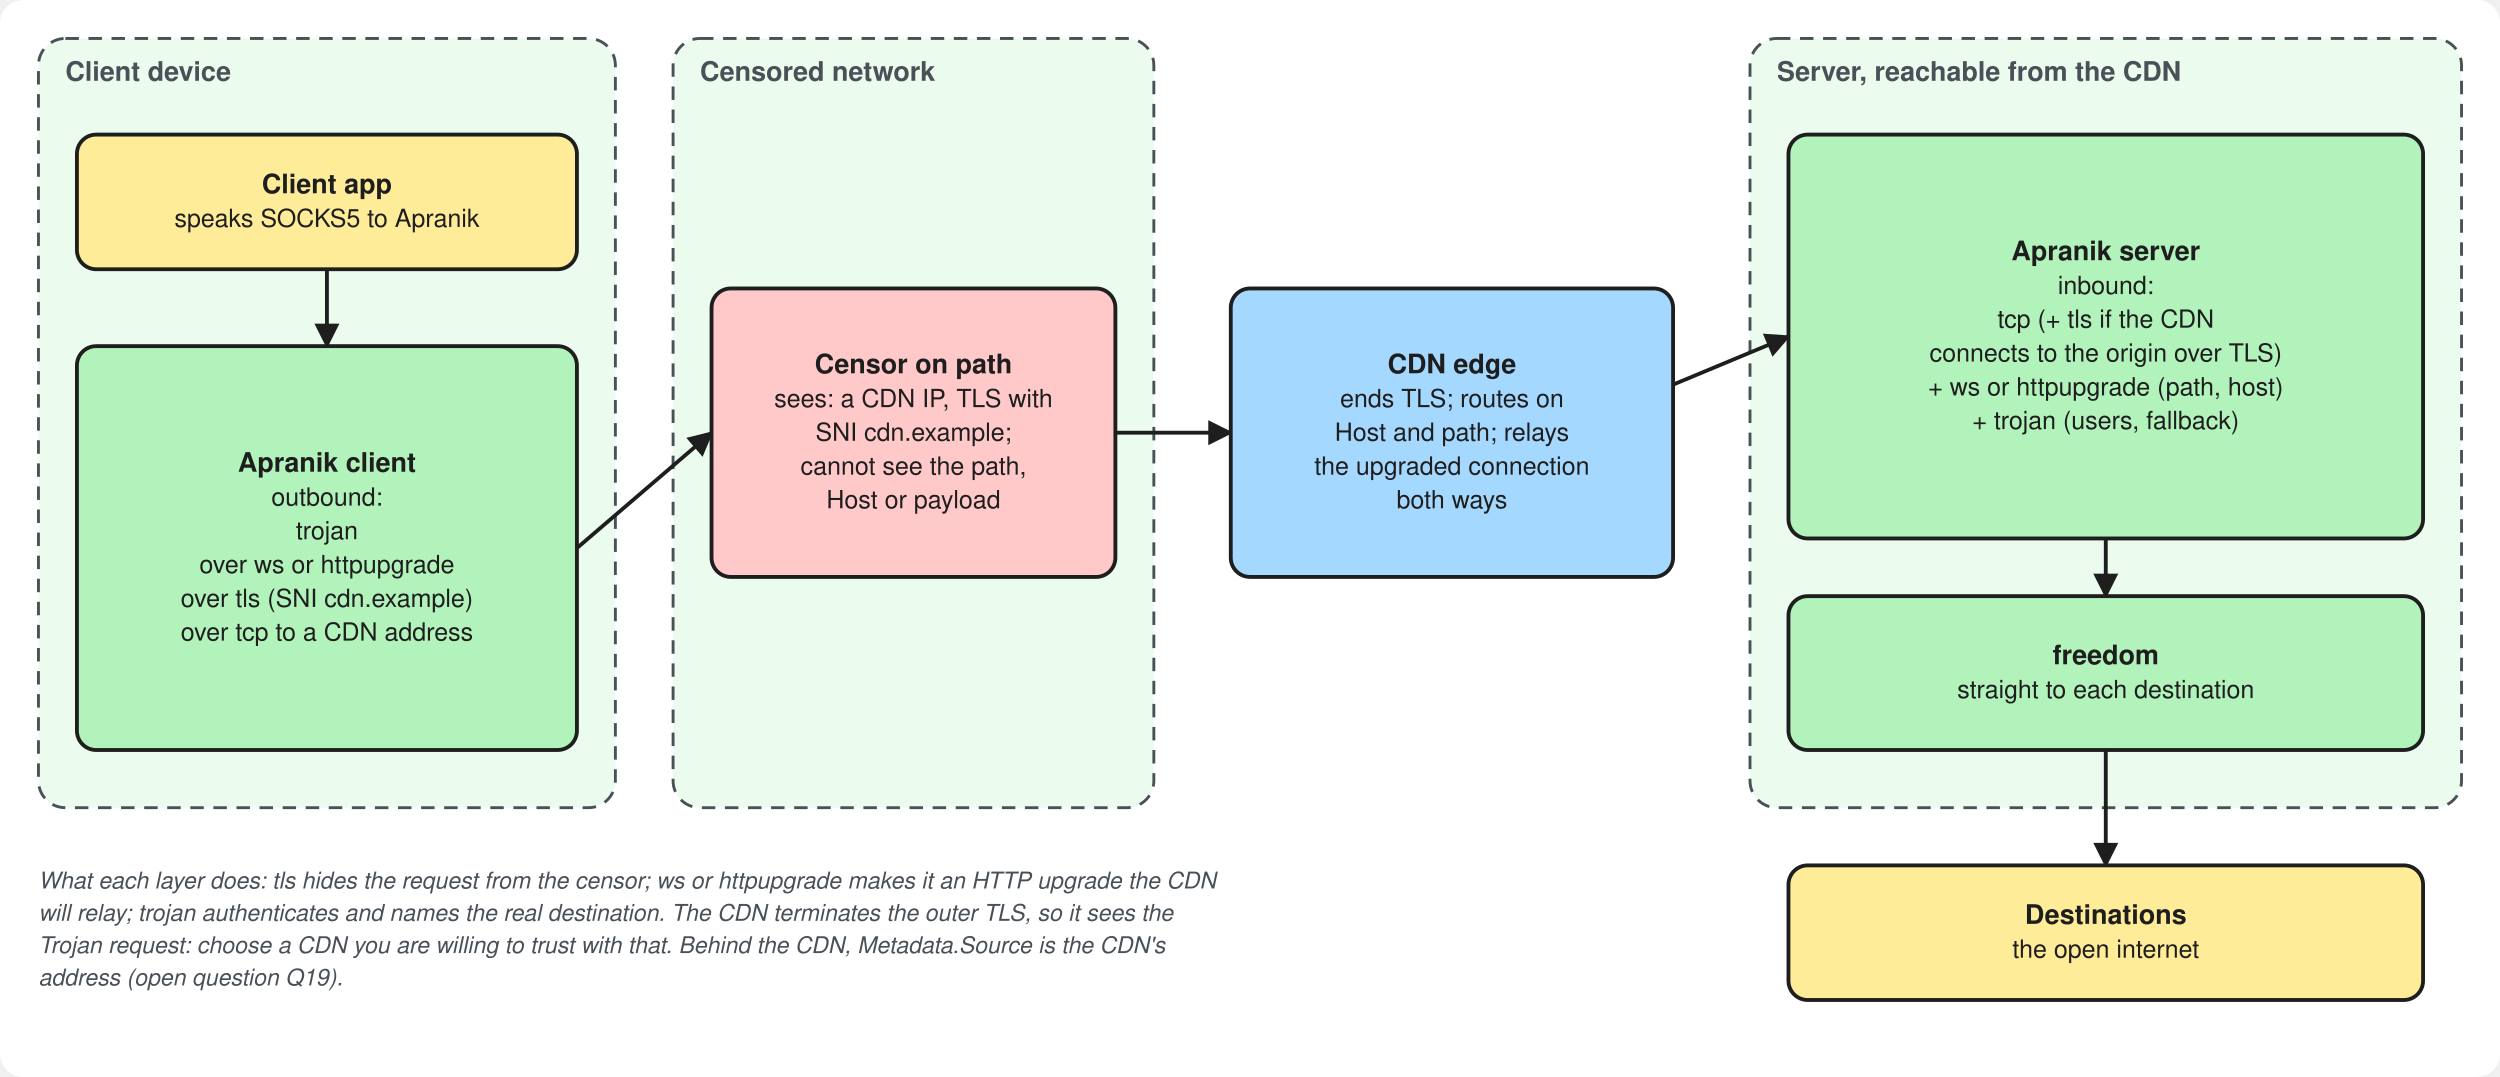
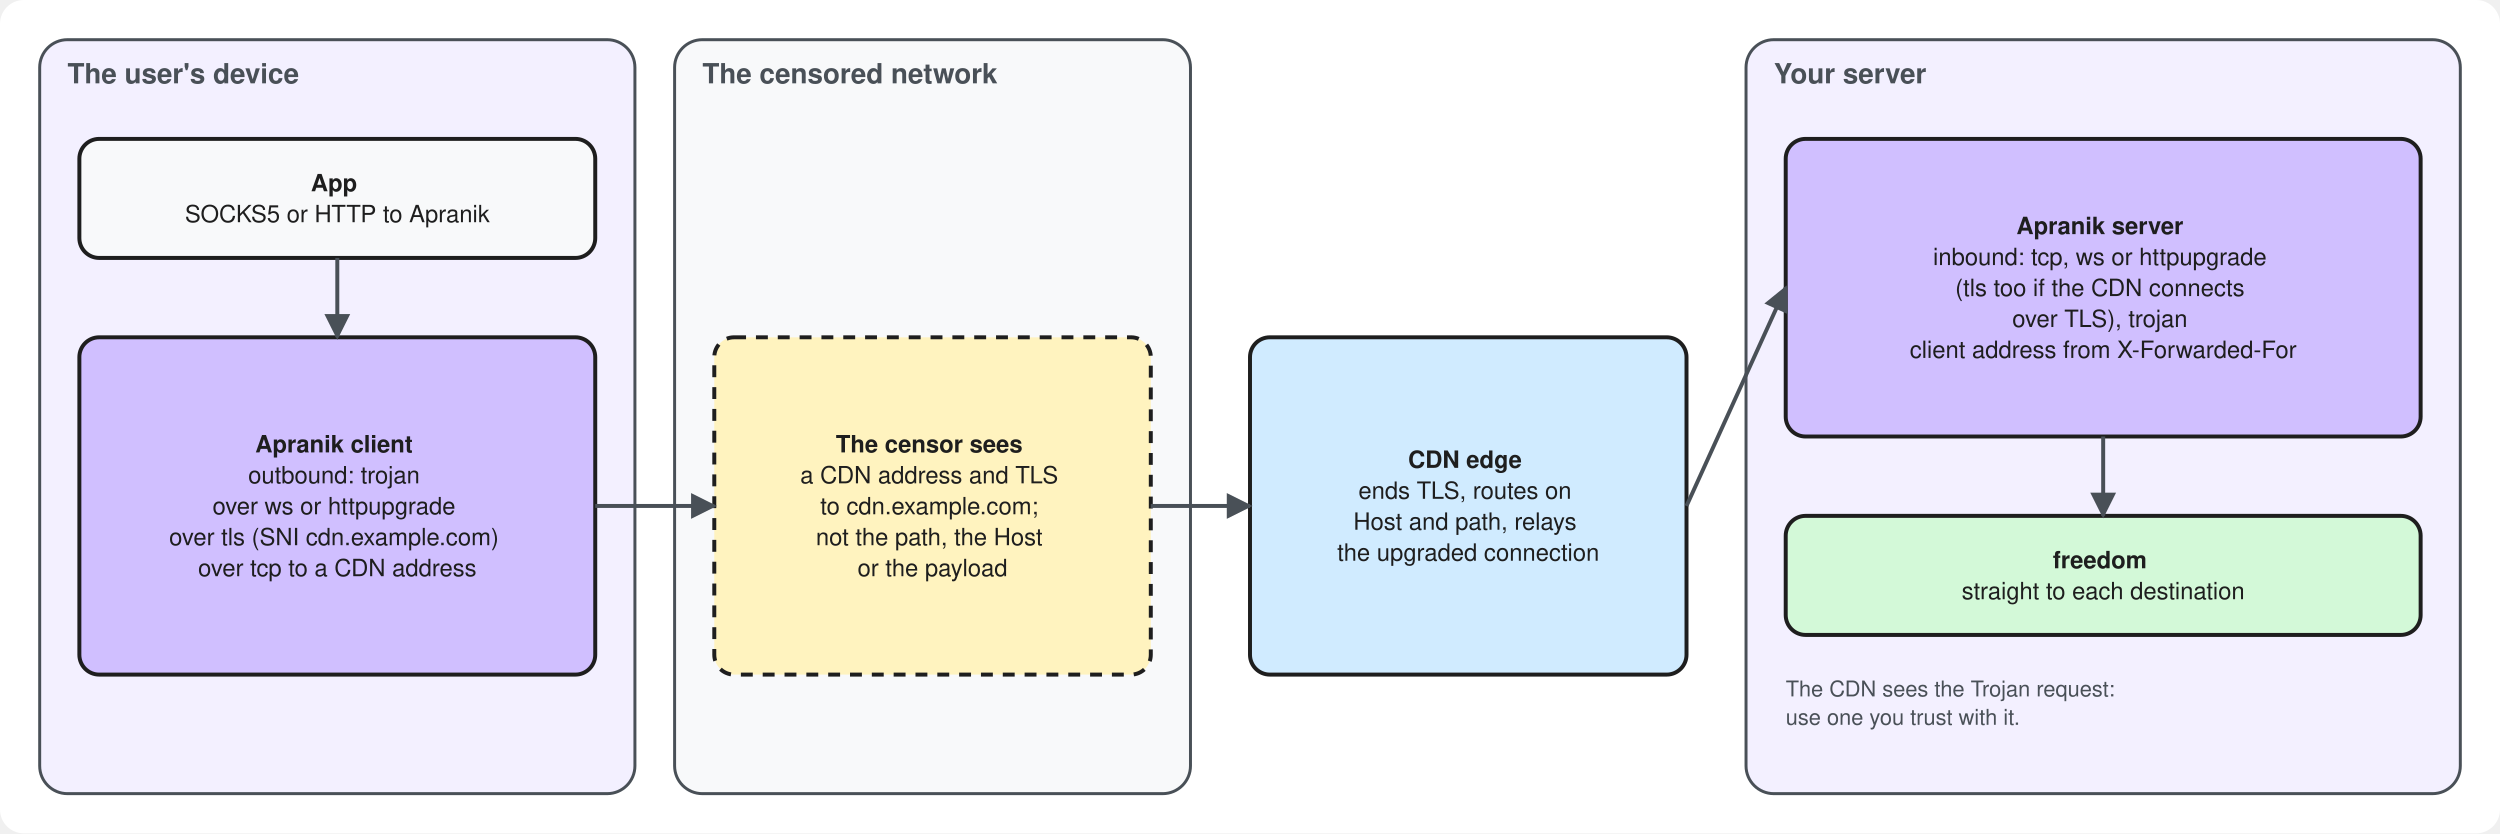
- <svg xmlns="http://www.w3.org/2000/svg" viewBox="0 0 1300 560" width="1300" height="560" role="img" aria-label="Trojan over WebSocket or HTTPUpgrade behind a CDN">
+ <svg xmlns="http://www.w3.org/2000/svg" viewBox="0 0 1260 420" width="1260" height="420" role="img" aria-label="Trojan behind a CDN: the Apranik client sends trojan over ws or httpupgrade over TLS to a CDN address. The censor sees only the CDN address and TLS to the CDN's name. The CDN ends TLS, routes on Host and path, and relays the upgraded connection to the Apranik server, which reads the client's address from X-Forwarded-For and sends traffic out through freedom.">
  <defs>
    <marker id="h0" viewBox="0 0 10 10" refX="9" refY="5" markerUnits="userSpaceOnUse" markerWidth="13" markerHeight="13" orient="auto-start-reverse">
-       <path d="M0,0 L10,5 L0,10 z" fill="#1e1e1e" />
+       <path d="M0,0 L10,5 L0,10 z" fill="#495057" />
    </marker>
  </defs>
-   <rect x="0" y="0" width="1300" height="560" rx="12" fill="#ffffff" />
+   <rect x="0" y="0" width="1260" height="420" rx="12" fill="#ffffff" />
  <g font-family="Helvetica, Arial, sans-serif" fill="#1e1e1e">
-     <rect x="20" y="20" width="300" height="400" rx="14" fill="#ebfbee" stroke="#495057" stroke-width="1.5" stroke-dasharray="7 5" />
-     <text class="group-label" x="34" y="42" font-size="14" font-weight="bold" fill="#495057">Client device</text>
-     <rect x="350" y="20" width="250" height="400" rx="14" fill="#ebfbee" stroke="#495057" stroke-width="1.5" stroke-dasharray="7 5" />
-     <text class="group-label" x="364" y="42" font-size="14" font-weight="bold" fill="#495057">Censored network</text>
-     <rect x="910" y="20" width="370" height="400" rx="14" fill="#ebfbee" stroke="#495057" stroke-width="1.5" stroke-dasharray="7 5" />
-     <text class="group-label" x="924" y="42" font-size="14" font-weight="bold" fill="#495057">Server, reachable from the CDN</text>
-     <polyline points="170,140 170,180" fill="none" stroke="#1e1e1e" stroke-width="2" marker-end="url(#h0)" />
-     <polyline points="300,285 370,225" fill="none" stroke="#1e1e1e" stroke-width="2" marker-end="url(#h0)" />
-     <polyline points="580,225 640,225" fill="none" stroke="#1e1e1e" stroke-width="2" marker-end="url(#h0)" />
-     <polyline points="870,200 930,175" fill="none" stroke="#1e1e1e" stroke-width="2" marker-end="url(#h0)" />
-     <polyline points="1095,280 1095,310" fill="none" stroke="#1e1e1e" stroke-width="2" marker-end="url(#h0)" />
-     <polyline points="1095,390 1095,450" fill="none" stroke="#1e1e1e" stroke-width="2" marker-end="url(#h0)" />
-     <rect x="40" y="70" width="260" height="70" rx="10" fill="#ffec99" stroke="#1e1e1e" stroke-width="2" />
-     <text x="170.0" y="100.5" text-anchor="middle" font-size="14" font-weight="bold">Client app</text>
-     <text x="170.0" y="118.0" text-anchor="middle" font-size="13">speaks SOCKS5 to Apranik</text>
-     <rect x="40" y="180" width="260" height="210" rx="10" fill="#b2f2bb" stroke="#1e1e1e" stroke-width="2" />
-     <text x="170.0" y="245.3" text-anchor="middle" font-size="14" font-weight="bold">Apranik client</text>
-     <text x="170.0" y="262.9" text-anchor="middle" font-size="13">outbound:</text>
-     <text x="170.0" y="280.4" text-anchor="middle" font-size="13">trojan</text>
-     <text x="170.0" y="298.0" text-anchor="middle" font-size="13">over ws or httpupgrade</text>
-     <text x="170.0" y="315.6" text-anchor="middle" font-size="13">over tls (SNI cdn.example)</text>
-     <text x="170.0" y="333.1" text-anchor="middle" font-size="13">over tcp to a CDN address</text>
-     <rect x="370" y="150" width="210" height="150" rx="10" fill="#ffc9c9" stroke="#1e1e1e" stroke-width="2" />
-     <text x="475.0" y="194.1" text-anchor="middle" font-size="14" font-weight="bold">Censor on path</text>
-     <text x="475.0" y="211.7" text-anchor="middle" font-size="13">sees: a CDN IP, TLS with</text>
-     <text x="475.0" y="229.2" text-anchor="middle" font-size="13">SNI cdn.example;</text>
-     <text x="475.0" y="246.8" text-anchor="middle" font-size="13">cannot see the path,</text>
-     <text x="475.0" y="264.3" text-anchor="middle" font-size="13">Host or payload</text>
-     <rect x="640" y="150" width="230" height="150" rx="10" fill="#a5d8ff" stroke="#1e1e1e" stroke-width="2" />
-     <text x="755.0" y="194.1" text-anchor="middle" font-size="14" font-weight="bold">CDN edge</text>
-     <text x="755.0" y="211.7" text-anchor="middle" font-size="13">ends TLS; routes on</text>
-     <text x="755.0" y="229.2" text-anchor="middle" font-size="13">Host and path; relays</text>
-     <text x="755.0" y="246.8" text-anchor="middle" font-size="13">the upgraded connection</text>
-     <text x="755.0" y="264.3" text-anchor="middle" font-size="13">both ways</text>
-     <rect x="930" y="70" width="330" height="210" rx="10" fill="#b2f2bb" stroke="#1e1e1e" stroke-width="2" />
-     <text x="1095.0" y="135.3" text-anchor="middle" font-size="14" font-weight="bold">Apranik server</text>
-     <text x="1095.0" y="152.9" text-anchor="middle" font-size="13">inbound:</text>
-     <text x="1095.0" y="170.4" text-anchor="middle" font-size="13">tcp (+ tls if the CDN</text>
-     <text x="1095.0" y="188.0" text-anchor="middle" font-size="13">connects to the origin over TLS)</text>
-     <text x="1095.0" y="205.6" text-anchor="middle" font-size="13">+ ws or httpupgrade (path, host)</text>
-     <text x="1095.0" y="223.1" text-anchor="middle" font-size="13">+ trojan (users, fallback)</text>
-     <rect x="930" y="310" width="330" height="80" rx="10" fill="#b2f2bb" stroke="#1e1e1e" stroke-width="2" />
-     <text x="1095.0" y="345.4" text-anchor="middle" font-size="14" font-weight="bold">freedom</text>
-     <text x="1095.0" y="363.0" text-anchor="middle" font-size="13">straight to each destination</text>
-     <rect x="930" y="450" width="330" height="70" rx="10" fill="#ffec99" stroke="#1e1e1e" stroke-width="2" />
-     <text x="1095.0" y="480.4" text-anchor="middle" font-size="14" font-weight="bold">Destinations</text>
-     <text x="1095.0" y="498.0" text-anchor="middle" font-size="13">the open internet</text>
-     <text x="20" y="462.0" text-anchor="start" font-size="12" font-style="italic" fill="#495057">What each layer does: tls hides the request from the censor; ws or httpupgrade makes it an HTTP upgrade the CDN</text>
-     <text x="20" y="478.8" text-anchor="start" font-size="12" font-style="italic" fill="#495057">will relay; trojan authenticates and names the real destination. The CDN terminates the outer TLS, so it sees the</text>
-     <text x="20" y="495.6" text-anchor="start" font-size="12" font-style="italic" fill="#495057">Trojan request: choose a CDN you are willing to trust with that. Behind the CDN, Metadata.Source is the CDN's</text>
-     <text x="20" y="512.4" text-anchor="start" font-size="12" font-style="italic" fill="#495057">address (open question Q19).</text>
+     <rect x="20" y="20" width="300" height="380" rx="14" fill="#f3f0ff" stroke="#495057" stroke-width="1.5" />
+     <text x="34" y="42" font-size="14" font-weight="bold" fill="#495057">The user's device</text>
+     <rect x="340" y="20" width="260" height="380" rx="14" fill="#f8f9fa" stroke="#495057" stroke-width="1.5" />
+     <text x="354" y="42" font-size="14" font-weight="bold" fill="#495057">The censored network</text>
+     <rect x="880" y="20" width="360" height="380" rx="14" fill="#f3f0ff" stroke="#495057" stroke-width="1.5" />
+     <text x="894" y="42" font-size="14" font-weight="bold" fill="#495057">Your server</text>
+     <rect x="40" y="70" width="260" height="60" rx="10" fill="#f8f9fa" stroke="#1e1e1e" stroke-width="2" />
+     <text x="170.0" y="96.4" font-size="12" text-anchor="middle">
+       <tspan x="170.0" dy="0.0" font-weight="bold">App</tspan>
+       <tspan x="170.0" dy="15.6">SOCKS5 or HTTP to Apranik</tspan>
+     </text>
+     <rect x="40" y="170" width="260" height="170" rx="10" fill="#d0bfff" stroke="#1e1e1e" stroke-width="2" />
+     <text x="170.0" y="228.0" font-size="12" text-anchor="middle">
+       <tspan x="170.0" dy="0.0" font-weight="bold">Apranik client</tspan>
+       <tspan x="170.0" dy="15.6">outbound: trojan</tspan>
+       <tspan x="170.0" dy="15.6">over ws or httpupgrade</tspan>
+       <tspan x="170.0" dy="15.6">over tls (SNI cdn.example.com)</tspan>
+       <tspan x="170.0" dy="15.6">over tcp to a CDN address</tspan>
+     </text>
+     <polyline points="170,130 170,170" fill="none" stroke="#495057" stroke-width="2" marker-end="url(#h0)" />
+     <rect x="360" y="170" width="220" height="170" rx="10" fill="#fff3bf" stroke="#1e1e1e" stroke-width="2" stroke-dasharray="6 5" />
+     <text x="470.0" y="228.0" font-size="12" text-anchor="middle">
+       <tspan x="470.0" dy="0.0" font-weight="bold">The censor sees</tspan>
+       <tspan x="470.0" dy="15.6">a CDN address and TLS</tspan>
+       <tspan x="470.0" dy="15.6">to cdn.example.com;</tspan>
+       <tspan x="470.0" dy="15.6">not the path, the Host</tspan>
+       <tspan x="470.0" dy="15.6">or the payload</tspan>
+     </text>
+     <rect x="630" y="170" width="220" height="170" rx="10" fill="#d0ebff" stroke="#1e1e1e" stroke-width="2" />
+     <text x="740.0" y="235.8" font-size="12" text-anchor="middle">
+       <tspan x="740.0" dy="0.0" font-weight="bold">CDN edge</tspan>
+       <tspan x="740.0" dy="15.6">ends TLS, routes on</tspan>
+       <tspan x="740.0" dy="15.6">Host and path, relays</tspan>
+       <tspan x="740.0" dy="15.6">the upgraded connection</tspan>
+     </text>
+     <rect x="900" y="70" width="320" height="150" rx="10" fill="#d0bfff" stroke="#1e1e1e" stroke-width="2" />
+     <text x="1060.0" y="118.0" font-size="12" text-anchor="middle">
+       <tspan x="1060.0" dy="0.0" font-weight="bold">Apranik server</tspan>
+       <tspan x="1060.0" dy="15.6">inbound: tcp, ws or httpupgrade</tspan>
+       <tspan x="1060.0" dy="15.6">(tls too if the CDN connects</tspan>
+       <tspan x="1060.0" dy="15.6">over TLS), trojan</tspan>
+       <tspan x="1060.0" dy="15.6">client address from X-Forwarded-For</tspan>
+     </text>
+     <rect x="900" y="260" width="320" height="60" rx="10" fill="#d3f9d8" stroke="#1e1e1e" stroke-width="2" />
+     <text x="1060.0" y="286.4" font-size="12" text-anchor="middle">
+       <tspan x="1060.0" dy="0.0" font-weight="bold">freedom</tspan>
+       <tspan x="1060.0" dy="15.6">straight to each destination</tspan>
+     </text>
+     <polyline points="300,255 360,255" fill="none" stroke="#495057" stroke-width="2" marker-end="url(#h0)" />
+     <polyline points="580,255 630,255" fill="none" stroke="#495057" stroke-width="2" marker-end="url(#h0)" />
+     <polyline points="850,255 900,145" fill="none" stroke="#495057" stroke-width="2" marker-end="url(#h0)" />
+     <polyline points="1060,220 1060,260" fill="none" stroke="#495057" stroke-width="2" marker-end="url(#h0)" />
+     <text x="900" y="351" font-size="11" text-anchor="start" fill="#495057">
+       <tspan x="900" dy="0.0">The CDN sees the Trojan request:</tspan>
+       <tspan x="900" dy="14.3">use one you trust with it.</tspan>
+     </text>
  </g>
</svg>
